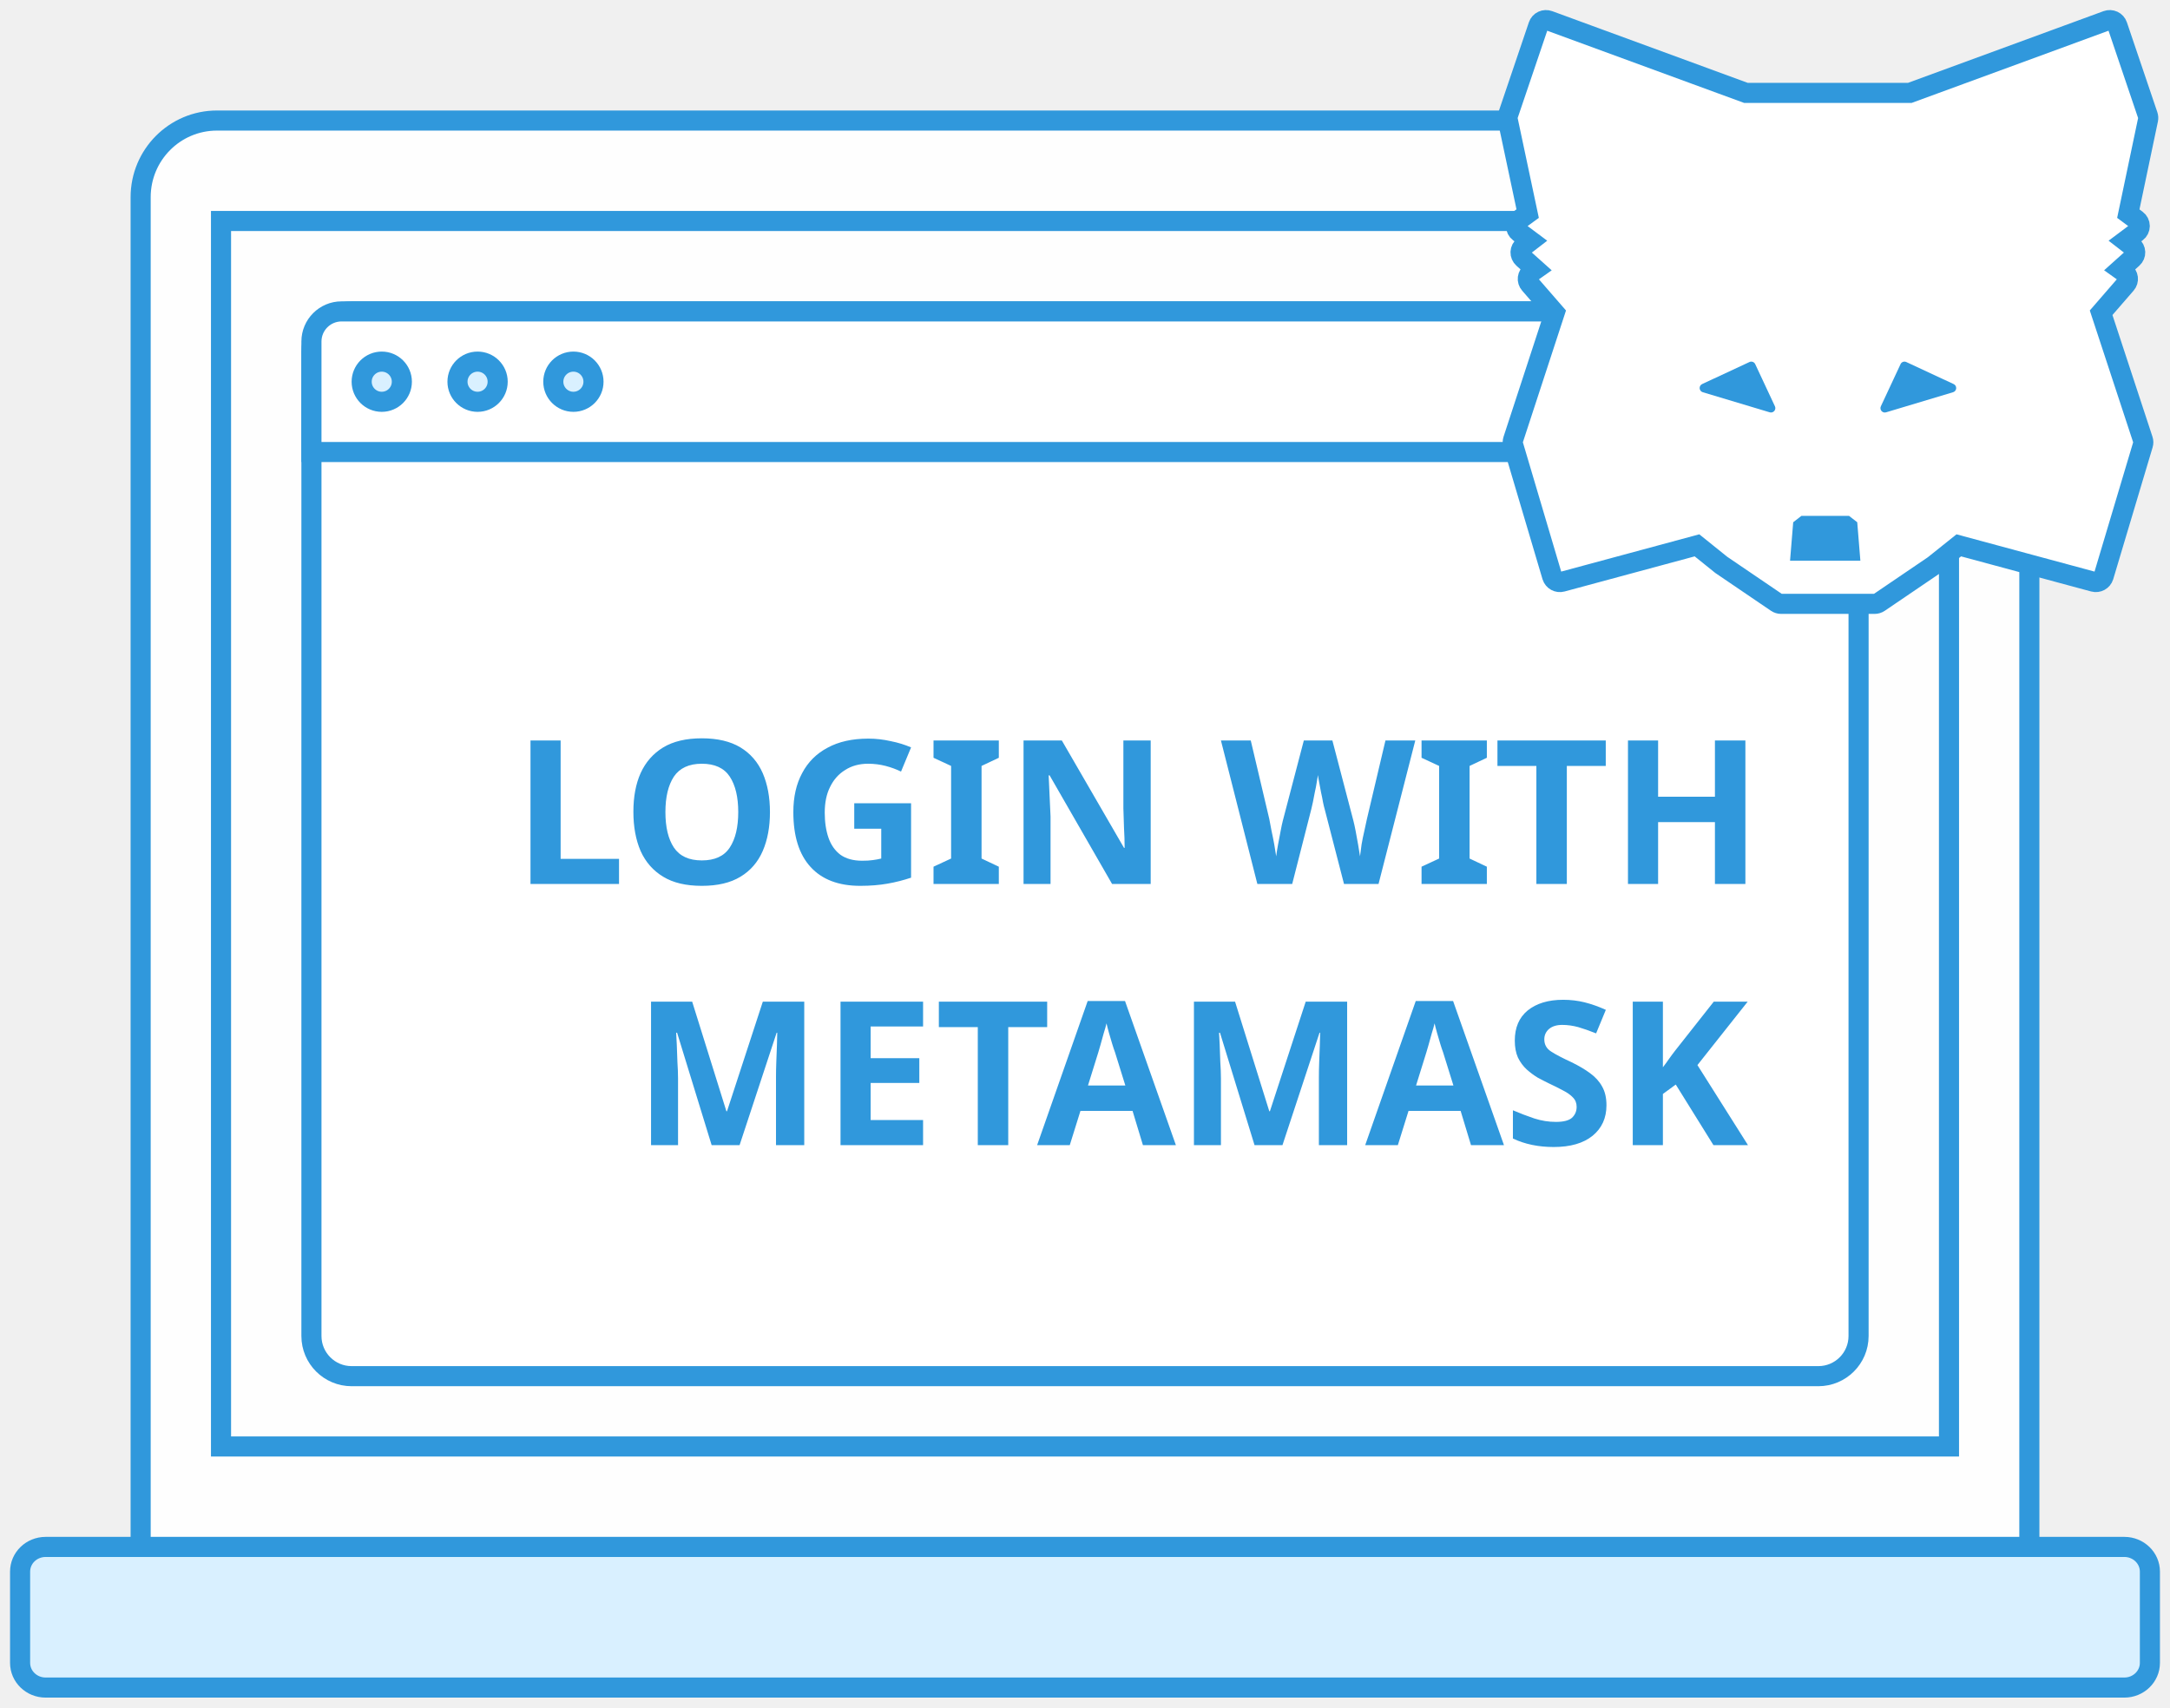
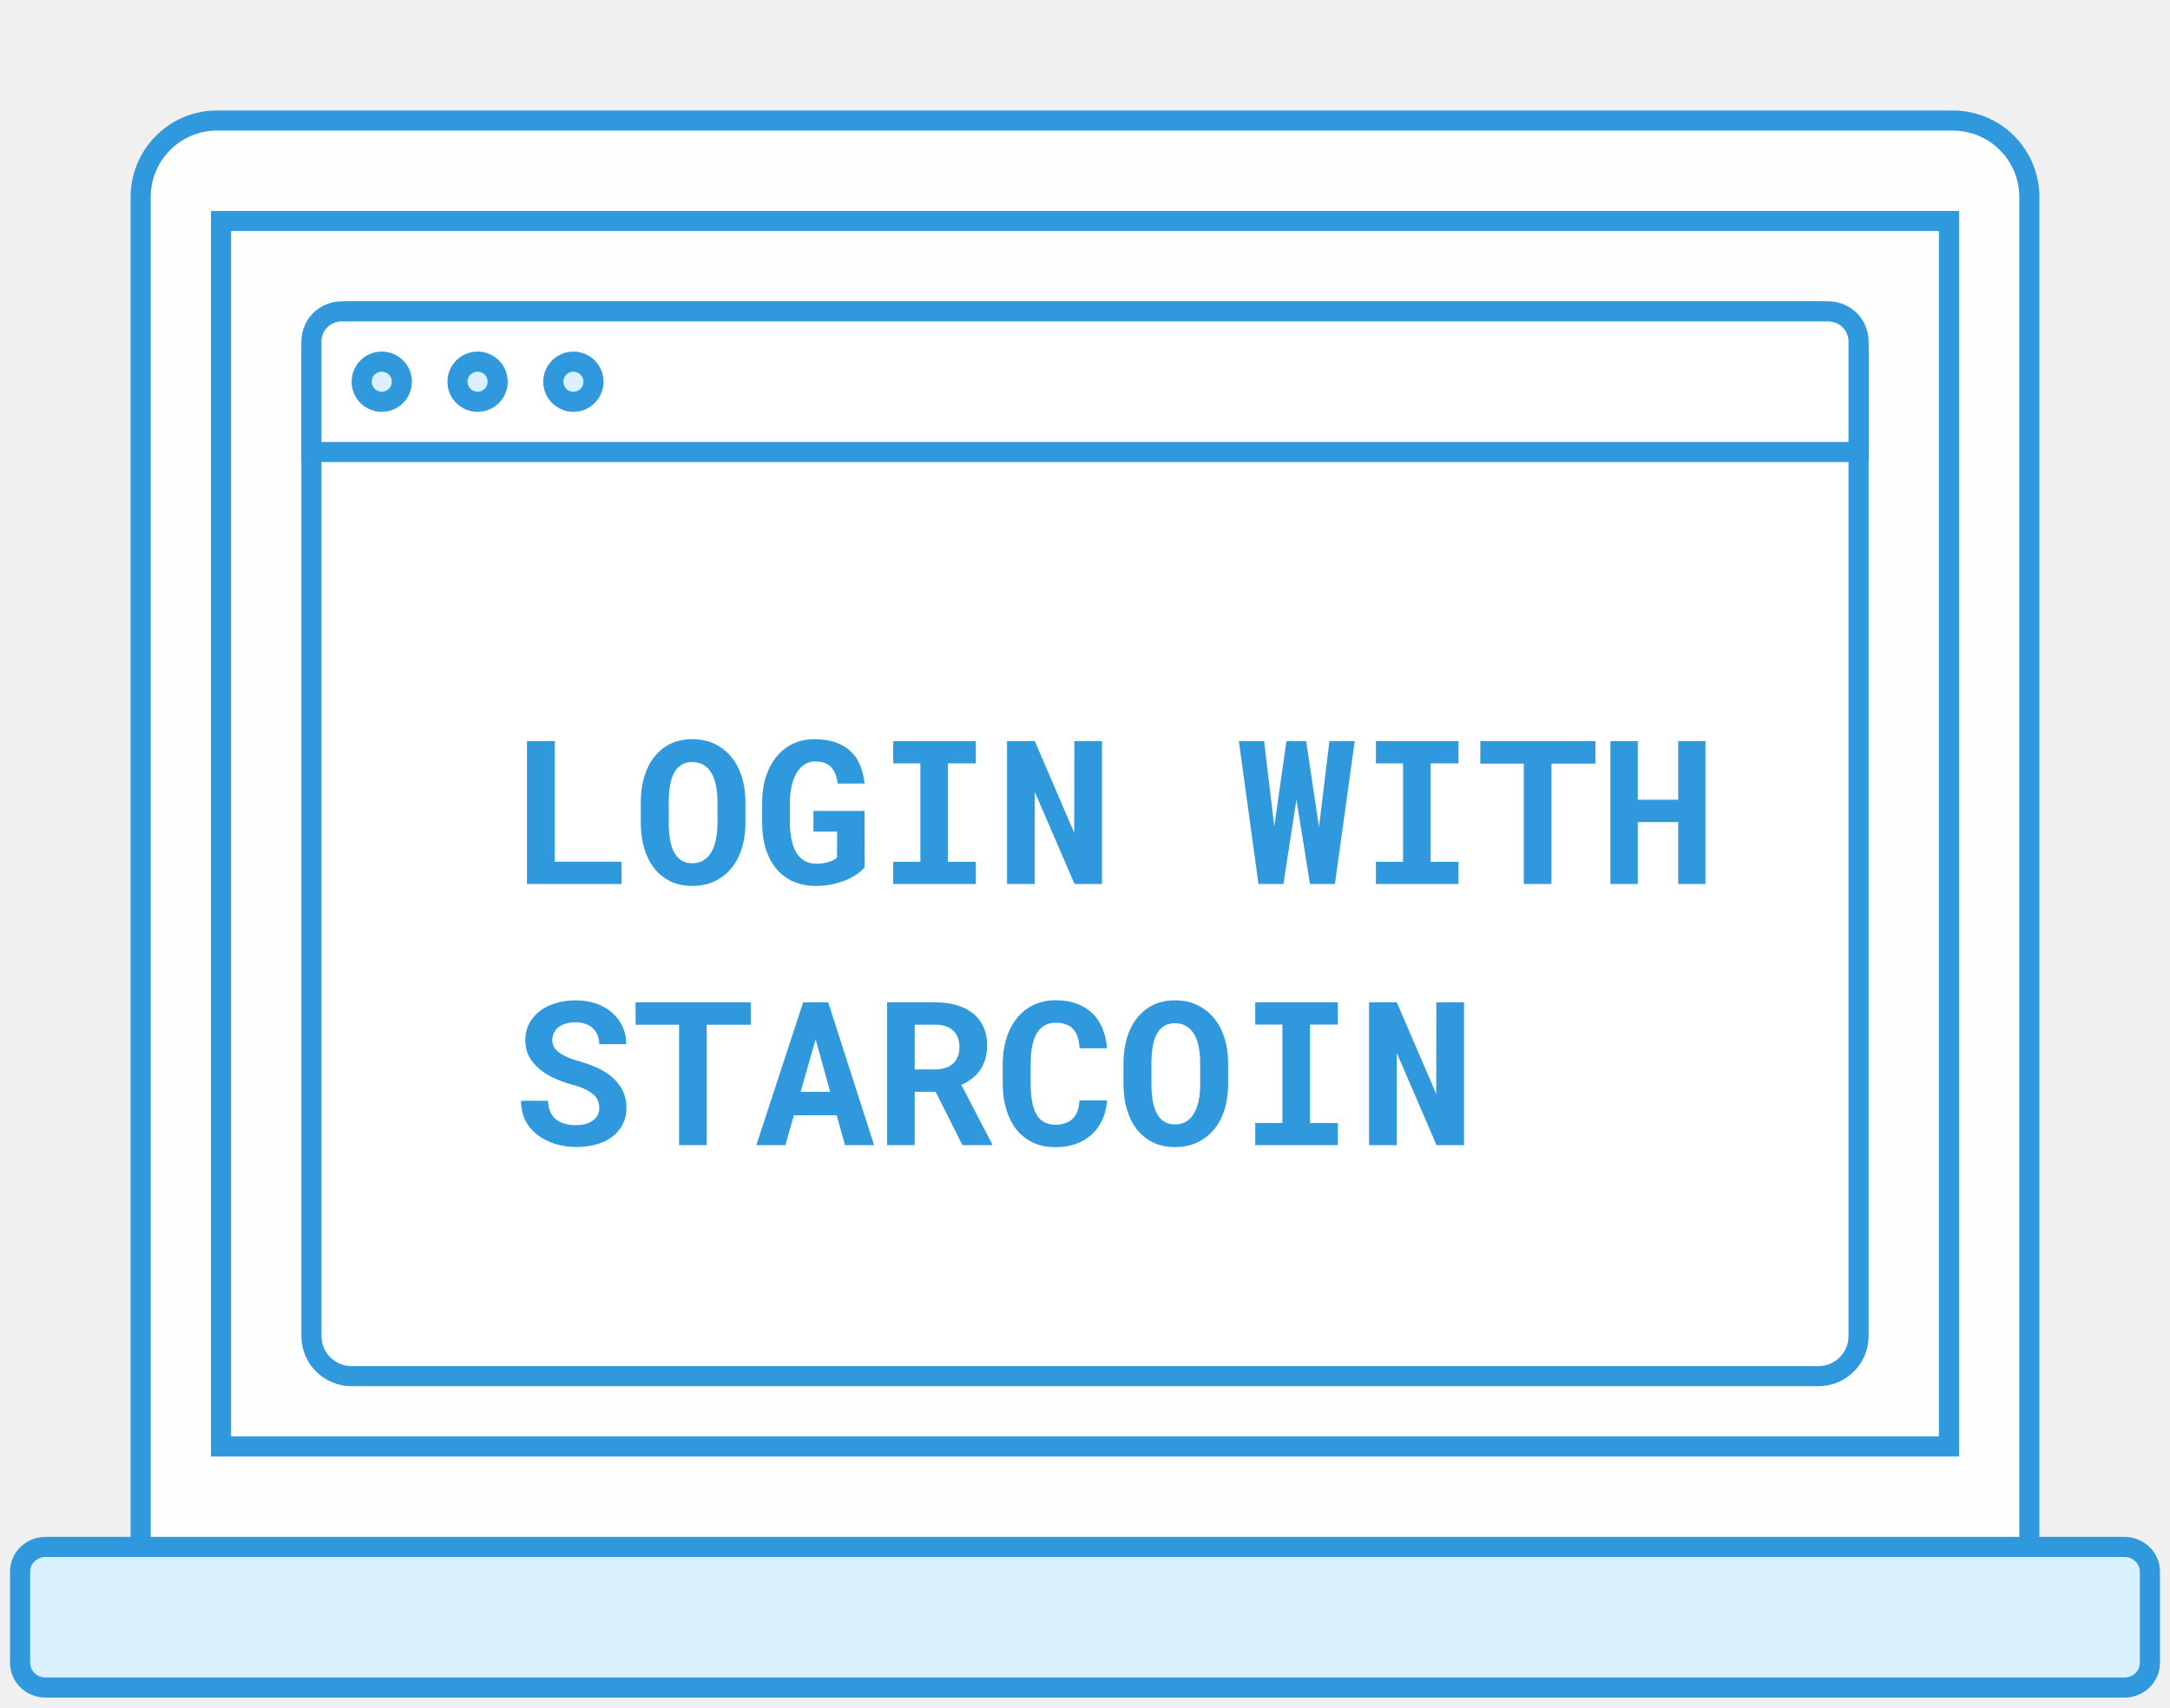
- <svg xmlns="http://www.w3.org/2000/svg" height="85" width="108">
-   <g fill="none" fill-rule="evenodd">
-     <path d="M97.202 84H10.798A3.807 3.807 0 017 80.185V9.815C7 7.708 8.7 6 10.798 6h86.404A3.806 3.806 0 01101 9.815v70.37C101 82.292 99.3 84 97.202 84" fill="#fefefe" />
-     <path d="M97.202 84H10.798A3.807 3.807 0 017 80.185V9.815C7 7.708 8.7 6 10.798 6h86.404A3.806 3.806 0 01101 9.815v70.37C101 82.292 99.3 84 97.202 84z" stroke="#3098dc" />
-     <path d="M105.73 84H2.27C1.568 84 1 83.45 1 82.771V78.23C1 77.549 1.568 77 2.27 77h103.46c.7 0 1.27.55 1.27 1.229v4.542c0 .68-.57 1.229-1.27 1.229" fill="#d9f0ff" />
-     <path d="M105.73 84H2.27C1.568 84 1 83.45 1 82.771V78.23C1 77.549 1.568 77 2.27 77h103.46c.7 0 1.27.55 1.27 1.229v4.542c0 .68-.57 1.229-1.27 1.229z" stroke="#3098dc" />
-     <path d="M11 72h86V11H11z" fill="#fefefe" />
-     <g stroke="#3098dc" transform="translate(1 1)">
-       <path d="M10 71h86V10H10z" />
-       <rect fill="#fff" height="53" rx="2" width="77" x="14.5" y="14.5" />
-       <path d="M14.5 21.5h77V16a1.5 1.5 0 00-1.5-1.5H16a1.5 1.5 0 00-1.5 1.5z" fill="#fff" />
-       <g fill="#d9f0ff">
-         <circle cx="18" cy="18" r="1" />
-         <circle cx="22.769" cy="18" r="1" />
-         <circle cx="27.538" cy="18" r="1" />
-       </g>
-     </g>
-     <path d="M93.299 30.058h-4.652a.401.401 0 01-.227-.07l-2.752-1.87-1.21-.973-6.718 1.814a.403.403 0 01-.49-.268l-1.947-6.568a.38.38 0 01.003-.228l2.07-6.327-1.243-1.43a.386.386 0 01.071-.572l.222-.157-.62-.555a.39.39 0 01-.13-.303.39.39 0 01.152-.293l.35-.27-.57-.426a.39.39 0 01-.157-.313.391.391 0 01.162-.312l.418-.305-.994-4.685a.379.379 0 01.013-.205l1.516-4.474c.034-.101.109-.185.206-.23a.406.406 0 01.31-.013l9.816 3.6h8.15l9.815-3.6a.405.405 0 01.31.013.392.392 0 01.207.23l1.516 4.476a.383.383 0 01.013.202l-.984 4.688.412.305a.386.386 0 01.002.622l-.57.427.349.27a.387.387 0 01.022.595l-.62.556.222.158a.387.387 0 01.07.57l-1.24 1.43 2.08 6.326a.382.382 0 01.004.23l-1.962 6.569a.403.403 0 01-.488.267l-6.718-1.814-1.247.998-2.716 1.845a.402.402 0 01-.226.07z" fill="#fff" stroke="#3098dc" />
-     <g fill="#3098dc">
-       <path d="M92.024 25.677h-2.367l-.41.318-.157 1.914h3.5l-.156-1.914zM94.59 18.125l-.98 2.099c-.079.17.079.354.258.3l3.337-1.001a.217.217 0 00.028-.405l-2.358-1.098a.215.215 0 00-.286.105M87.07 18.02l-2.355 1.097a.218.218 0 00.03.406l3.336 1.001a.217.217 0 00.257-.3l-.982-2.1a.216.216 0 00-.286-.104" />
-     </g>
-     <text fill="#3098dc" font-family="RobotoMono-Bold, Roboto Mono" font-size="10" font-weight="bold" transform="translate(1 1)">
-       <tspan x="24.495" y="43">LOGIN WITH </tspan>
-       <tspan x="30.496" y="56">METAMASK</tspan>
-     </text>
-   </g>
+ <svg xmlns="http://www.w3.org/2000/svg" width="108" height="85" viewBox="0 0 108 85" fill="none">
+   <path fill-rule="evenodd" clip-rule="evenodd" d="M97.202 84H10.798C9.789 83.998 8.821 83.594 8.109 82.879C7.397 82.163 6.998 81.195 7 80.185V9.815C7 7.708 8.7 6 10.798 6H97.202C97.702 6.001 98.197 6.101 98.658 6.293C99.12 6.485 99.539 6.766 99.891 7.121C100.244 7.475 100.523 7.895 100.714 8.358C100.904 8.82 101.001 9.315 101 9.815V80.185C101 82.292 99.3 84 97.202 84Z" fill="#FEFEFE" />
+   <path fill-rule="evenodd" clip-rule="evenodd" d="M97.202 84H10.798C9.789 83.998 8.821 83.594 8.109 82.879C7.397 82.163 6.998 81.195 7 80.185V9.815C7 7.708 8.7 6 10.798 6H97.202C97.702 6.001 98.197 6.101 98.658 6.293C99.12 6.485 99.539 6.766 99.891 7.121C100.244 7.475 100.523 7.895 100.714 8.358C100.904 8.82 101.001 9.315 101 9.815V80.185C101 82.292 99.3 84 97.202 84Z" stroke="#3098DC" />
+   <path fill-rule="evenodd" clip-rule="evenodd" d="M105.73 84H2.27C1.568 84 1 83.45 1 82.771V78.23C1 77.549 1.568 77 2.27 77H105.73C106.43 77 107 77.55 107 78.229V82.771C107 83.451 106.43 84 105.73 84" fill="#D9F0FF" />
+   <path fill-rule="evenodd" clip-rule="evenodd" d="M105.73 84H2.27C1.568 84 1 83.45 1 82.771V78.23C1 77.549 1.568 77 2.27 77H105.73C106.43 77 107 77.55 107 78.229V82.771C107 83.451 106.43 84 105.73 84V84Z" stroke="#3098DC" />
+   <path fill-rule="evenodd" clip-rule="evenodd" d="M11 72H97V11H11V72Z" fill="#FEFEFE" />
+   <path fill-rule="evenodd" clip-rule="evenodd" d="M11 72H97V11H11V72Z" stroke="#3098DC" />
+   <path d="M90.5 15.5H17.5C16.395 15.5 15.5 16.395 15.5 17.5V66.5C15.5 67.605 16.395 68.5 17.5 68.5H90.5C91.605 68.5 92.5 67.605 92.5 66.5V17.5C92.5 16.395 91.605 15.5 90.5 15.5Z" fill="white" stroke="#3098DC" />
+   <path fill-rule="evenodd" clip-rule="evenodd" d="M15.5 22.5H92.5V17C92.5 16.602 92.342 16.221 92.061 15.939C91.779 15.658 91.398 15.5 91 15.5H17C16.602 15.5 16.221 15.658 15.939 15.939C15.658 16.221 15.5 16.602 15.5 17V22.5Z" fill="white" stroke="#3098DC" />
+   <path d="M19 20C19.552 20 20 19.552 20 19C20 18.448 19.552 18 19 18C18.448 18 18 18.448 18 19C18 19.552 18.448 20 19 20Z" fill="#D9F0FF" stroke="#3098DC" />
+   <path d="M23.769 20C24.321 20 24.769 19.552 24.769 19C24.769 18.448 24.321 18 23.769 18C23.217 18 22.769 18.448 22.769 19C22.769 19.552 23.217 20 23.769 20Z" fill="#D9F0FF" stroke="#3098DC" />
+   <path d="M28.538 20C29.09 20 29.538 19.552 29.538 19C29.538 18.448 29.09 18 28.538 18C27.986 18 27.538 18.448 27.538 19C27.538 19.552 27.986 20 28.538 20Z" fill="#D9F0FF" stroke="#3098DC" />
+   <path d="M27.604 42.892H30.934V44H26.227V36.891H27.604V42.892ZM37.101 40.968C37.101 41.423 37.041 41.843 36.921 42.227C36.8 42.612 36.626 42.942 36.398 43.219C36.17 43.495 35.892 43.712 35.563 43.868C35.238 44.021 34.87 44.098 34.46 44.098C34.05 44.098 33.685 44.021 33.366 43.868C33.047 43.712 32.779 43.495 32.56 43.219C32.342 42.939 32.176 42.608 32.062 42.227C31.948 41.843 31.892 41.423 31.892 40.968V39.933C31.892 39.477 31.948 39.057 32.062 38.673C32.176 38.289 32.342 37.958 32.56 37.682C32.779 37.402 33.045 37.184 33.361 37.027C33.68 36.871 34.045 36.793 34.455 36.793C34.868 36.793 35.238 36.871 35.563 37.027C35.892 37.184 36.17 37.402 36.398 37.682C36.626 37.958 36.8 38.289 36.921 38.673C37.041 39.057 37.101 39.477 37.101 39.933V40.968ZM35.71 39.923C35.71 39.633 35.685 39.366 35.637 39.122C35.591 38.878 35.518 38.668 35.417 38.492C35.316 38.316 35.186 38.18 35.026 38.082C34.87 37.981 34.68 37.931 34.455 37.931C34.234 37.931 34.048 37.981 33.898 38.082C33.749 38.18 33.628 38.316 33.537 38.492C33.446 38.668 33.381 38.878 33.342 39.122C33.303 39.366 33.283 39.633 33.283 39.923V40.968C33.283 41.254 33.303 41.52 33.342 41.764C33.381 42.008 33.446 42.219 33.537 42.398C33.628 42.578 33.749 42.717 33.898 42.818C34.048 42.919 34.235 42.97 34.46 42.97C34.681 42.97 34.87 42.919 35.026 42.818C35.186 42.717 35.314 42.579 35.412 42.403C35.513 42.224 35.588 42.013 35.637 41.769C35.685 41.524 35.71 41.258 35.71 40.968V39.923ZM43.034 43.17C42.946 43.277 42.826 43.386 42.673 43.497C42.52 43.608 42.337 43.709 42.126 43.8C41.917 43.888 41.683 43.959 41.423 44.015C41.162 44.07 40.882 44.098 40.583 44.098C40.179 44.098 39.815 44.026 39.489 43.883C39.164 43.74 38.885 43.533 38.654 43.263C38.423 42.992 38.244 42.662 38.117 42.272C37.993 41.878 37.931 41.432 37.931 40.934V39.967C37.931 39.469 37.997 39.024 38.127 38.634C38.26 38.24 38.443 37.906 38.674 37.633C38.908 37.359 39.181 37.151 39.494 37.008C39.81 36.865 40.152 36.793 40.519 36.793C40.92 36.793 41.268 36.843 41.564 36.944C41.864 37.045 42.116 37.192 42.321 37.384C42.526 37.573 42.686 37.804 42.8 38.077C42.917 38.351 42.993 38.658 43.029 39H41.691C41.646 38.635 41.535 38.362 41.359 38.18C41.187 37.994 40.918 37.901 40.554 37.901C40.378 37.901 40.215 37.947 40.065 38.038C39.916 38.126 39.785 38.256 39.675 38.429C39.564 38.601 39.476 38.816 39.411 39.073C39.346 39.327 39.313 39.622 39.313 39.957V40.934C39.317 41.598 39.427 42.107 39.645 42.462C39.864 42.813 40.197 42.991 40.646 42.994C40.754 42.994 40.86 42.986 40.964 42.97C41.068 42.953 41.166 42.931 41.257 42.901C41.348 42.872 41.428 42.84 41.496 42.804C41.568 42.765 41.621 42.724 41.657 42.682L41.662 41.393H40.485V40.367H43.029L43.034 43.17ZM44.455 36.891H48.566V37.999H47.18V42.897H48.566V44H44.455V42.897H45.807V37.999H44.455V36.891ZM54.846 44H53.478L51.501 39.415V44H50.119V36.891H51.501L53.464 41.456L53.469 36.891H54.846V44ZM65.646 41.173L66.164 36.891H67.424L66.437 44H65.197L64.523 39.801L63.874 44H62.634L61.657 36.891H62.912L63.42 41.144L64.025 36.891H65.007L65.646 41.173ZM68.478 36.891H72.59V37.999H71.203V42.897H72.59V44H68.478V42.897H69.831V37.999H68.478V36.891ZM79.406 38.009H77.214V44H75.837V38.009H73.674V36.891H79.406V38.009ZM84.88 44H83.522V40.919H81.511V44H80.148V36.891H81.511V39.806H83.522V36.891H84.88V44ZM29.826 55.145C29.826 55.018 29.803 54.899 29.758 54.788C29.715 54.677 29.64 54.575 29.533 54.48C29.429 54.383 29.291 54.295 29.118 54.217C28.949 54.135 28.737 54.06 28.483 53.992C28.174 53.908 27.878 53.802 27.595 53.675C27.315 53.548 27.067 53.395 26.852 53.216C26.638 53.037 26.465 52.828 26.335 52.591C26.208 52.353 26.144 52.08 26.144 51.77C26.144 51.471 26.208 51.199 26.335 50.955C26.462 50.711 26.638 50.503 26.862 50.33C27.087 50.158 27.352 50.026 27.658 49.935C27.964 49.84 28.296 49.793 28.654 49.793C29.025 49.793 29.364 49.847 29.67 49.954C29.979 50.062 30.244 50.213 30.466 50.408C30.687 50.6 30.86 50.83 30.983 51.097C31.107 51.364 31.169 51.657 31.169 51.976H29.831C29.824 51.816 29.795 51.67 29.743 51.536C29.694 51.403 29.619 51.289 29.518 51.194C29.421 51.097 29.297 51.022 29.147 50.97C29.001 50.914 28.828 50.887 28.63 50.887C28.448 50.887 28.285 50.91 28.142 50.955C28.002 50.997 27.883 51.059 27.785 51.141C27.687 51.219 27.613 51.313 27.56 51.424C27.512 51.531 27.487 51.648 27.487 51.775C27.487 51.909 27.52 52.029 27.585 52.137C27.653 52.244 27.751 52.342 27.878 52.43C28.005 52.514 28.158 52.592 28.337 52.664C28.519 52.736 28.724 52.802 28.952 52.864C29.277 52.959 29.577 53.074 29.851 53.211C30.124 53.348 30.358 53.51 30.554 53.699C30.752 53.885 30.905 54.098 31.013 54.339C31.123 54.577 31.179 54.842 31.179 55.135C31.179 55.447 31.115 55.726 30.988 55.97C30.864 56.211 30.692 56.416 30.471 56.585C30.249 56.751 29.986 56.878 29.68 56.966C29.374 57.05 29.04 57.093 28.679 57.093C28.454 57.093 28.229 57.072 28.005 57.029C27.783 56.99 27.57 56.928 27.365 56.844C27.163 56.759 26.974 56.653 26.799 56.526C26.623 56.399 26.47 56.251 26.34 56.082C26.213 55.913 26.112 55.721 26.037 55.506C25.965 55.291 25.93 55.053 25.93 54.793H27.277C27.284 55.008 27.321 55.192 27.39 55.345C27.458 55.498 27.552 55.623 27.673 55.721C27.796 55.818 27.943 55.89 28.112 55.935C28.285 55.981 28.474 56.004 28.679 56.004C28.861 56.004 29.022 55.983 29.162 55.94C29.305 55.898 29.426 55.84 29.523 55.765C29.621 55.69 29.696 55.6 29.748 55.496C29.8 55.389 29.826 55.272 29.826 55.145ZM37.365 51.009H35.173V57H33.796V51.009H31.633V49.891H37.365V51.009ZM41.642 55.516H39.509L39.089 57H37.643L39.972 49.891H41.218L43.503 57H42.057L41.642 55.516ZM39.846 54.349H41.32L40.593 51.731L39.846 54.349ZM46.564 54.344H45.524V57H44.152V49.891H46.535C46.929 49.891 47.285 49.938 47.604 50.032C47.923 50.123 48.195 50.258 48.42 50.438C48.648 50.617 48.822 50.84 48.942 51.106C49.066 51.373 49.128 51.683 49.128 52.034C49.128 52.288 49.097 52.518 49.035 52.723C48.976 52.925 48.89 53.107 48.776 53.27C48.666 53.429 48.531 53.569 48.371 53.69C48.215 53.81 48.039 53.914 47.844 54.002L49.372 56.937V57H47.902L46.564 54.344ZM45.524 53.23H46.54C46.927 53.23 47.225 53.133 47.434 52.938C47.645 52.739 47.751 52.469 47.751 52.127C47.751 51.772 47.648 51.497 47.443 51.302C47.238 51.103 46.935 51.004 46.535 51.004H45.524V53.23ZM55.095 54.773C55.072 55.132 54.994 55.454 54.86 55.74C54.73 56.027 54.554 56.271 54.333 56.473C54.111 56.675 53.848 56.831 53.542 56.941C53.236 57.049 52.897 57.102 52.526 57.102C52.106 57.102 51.734 57.026 51.408 56.873C51.083 56.717 50.809 56.5 50.588 56.224C50.366 55.944 50.197 55.608 50.08 55.218C49.963 54.827 49.904 54.398 49.904 53.929V52.972C49.904 52.5 49.966 52.068 50.09 51.678C50.213 51.287 50.389 50.952 50.617 50.672C50.845 50.392 51.12 50.175 51.442 50.023C51.768 49.866 52.132 49.788 52.536 49.788C52.927 49.788 53.273 49.843 53.576 49.954C53.882 50.065 54.142 50.223 54.357 50.428C54.572 50.633 54.741 50.883 54.865 51.18C54.989 51.476 55.067 51.81 55.099 52.181H53.732C53.719 51.969 53.687 51.783 53.635 51.624C53.586 51.465 53.513 51.333 53.415 51.228C53.321 51.121 53.2 51.041 53.054 50.989C52.91 50.934 52.738 50.906 52.536 50.906C52.324 50.906 52.141 50.952 51.984 51.043C51.828 51.134 51.698 51.268 51.594 51.443C51.493 51.619 51.418 51.836 51.369 52.093C51.32 52.347 51.296 52.636 51.296 52.962V53.929C51.296 54.629 51.393 55.146 51.589 55.481C51.787 55.817 52.1 55.984 52.526 55.984C52.884 55.984 53.167 55.89 53.376 55.701C53.584 55.509 53.7 55.2 53.722 54.773H55.095ZM61.125 53.968C61.125 54.423 61.065 54.843 60.944 55.227C60.824 55.612 60.65 55.942 60.422 56.219C60.194 56.495 59.916 56.712 59.587 56.868C59.261 57.021 58.893 57.098 58.483 57.098C58.073 57.098 57.709 57.021 57.389 56.868C57.071 56.712 56.802 56.495 56.584 56.219C56.366 55.939 56.2 55.608 56.086 55.227C55.972 54.843 55.915 54.423 55.915 53.968V52.933C55.915 52.477 55.972 52.057 56.086 51.673C56.2 51.289 56.366 50.958 56.584 50.682C56.802 50.402 57.069 50.184 57.385 50.027C57.704 49.871 58.068 49.793 58.478 49.793C58.892 49.793 59.261 49.871 59.587 50.027C59.916 50.184 60.194 50.402 60.422 50.682C60.65 50.958 60.824 51.289 60.944 51.673C61.065 52.057 61.125 52.477 61.125 52.933V53.968ZM59.733 52.923C59.733 52.633 59.709 52.366 59.66 52.122C59.614 51.878 59.541 51.668 59.44 51.492C59.339 51.316 59.209 51.18 59.05 51.082C58.893 50.981 58.703 50.931 58.478 50.931C58.257 50.931 58.072 50.981 57.922 51.082C57.772 51.18 57.652 51.316 57.56 51.492C57.469 51.668 57.404 51.878 57.365 52.122C57.326 52.366 57.306 52.633 57.306 52.923V53.968C57.306 54.254 57.326 54.52 57.365 54.764C57.404 55.008 57.469 55.219 57.56 55.398C57.652 55.578 57.772 55.717 57.922 55.818C58.072 55.919 58.259 55.97 58.483 55.97C58.705 55.97 58.893 55.919 59.05 55.818C59.209 55.717 59.338 55.579 59.435 55.403C59.536 55.224 59.611 55.013 59.66 54.769C59.709 54.524 59.733 54.258 59.733 53.968V52.923ZM62.472 49.891H66.584V50.999H65.197V55.897H66.584V57H62.472V55.897H63.825V50.999H62.472V49.891ZM72.863 57H71.496L69.518 52.415V57H68.137V49.891H69.518L71.481 54.456L71.486 49.891H72.863V57Z" fill="#3098DC" />
</svg>
